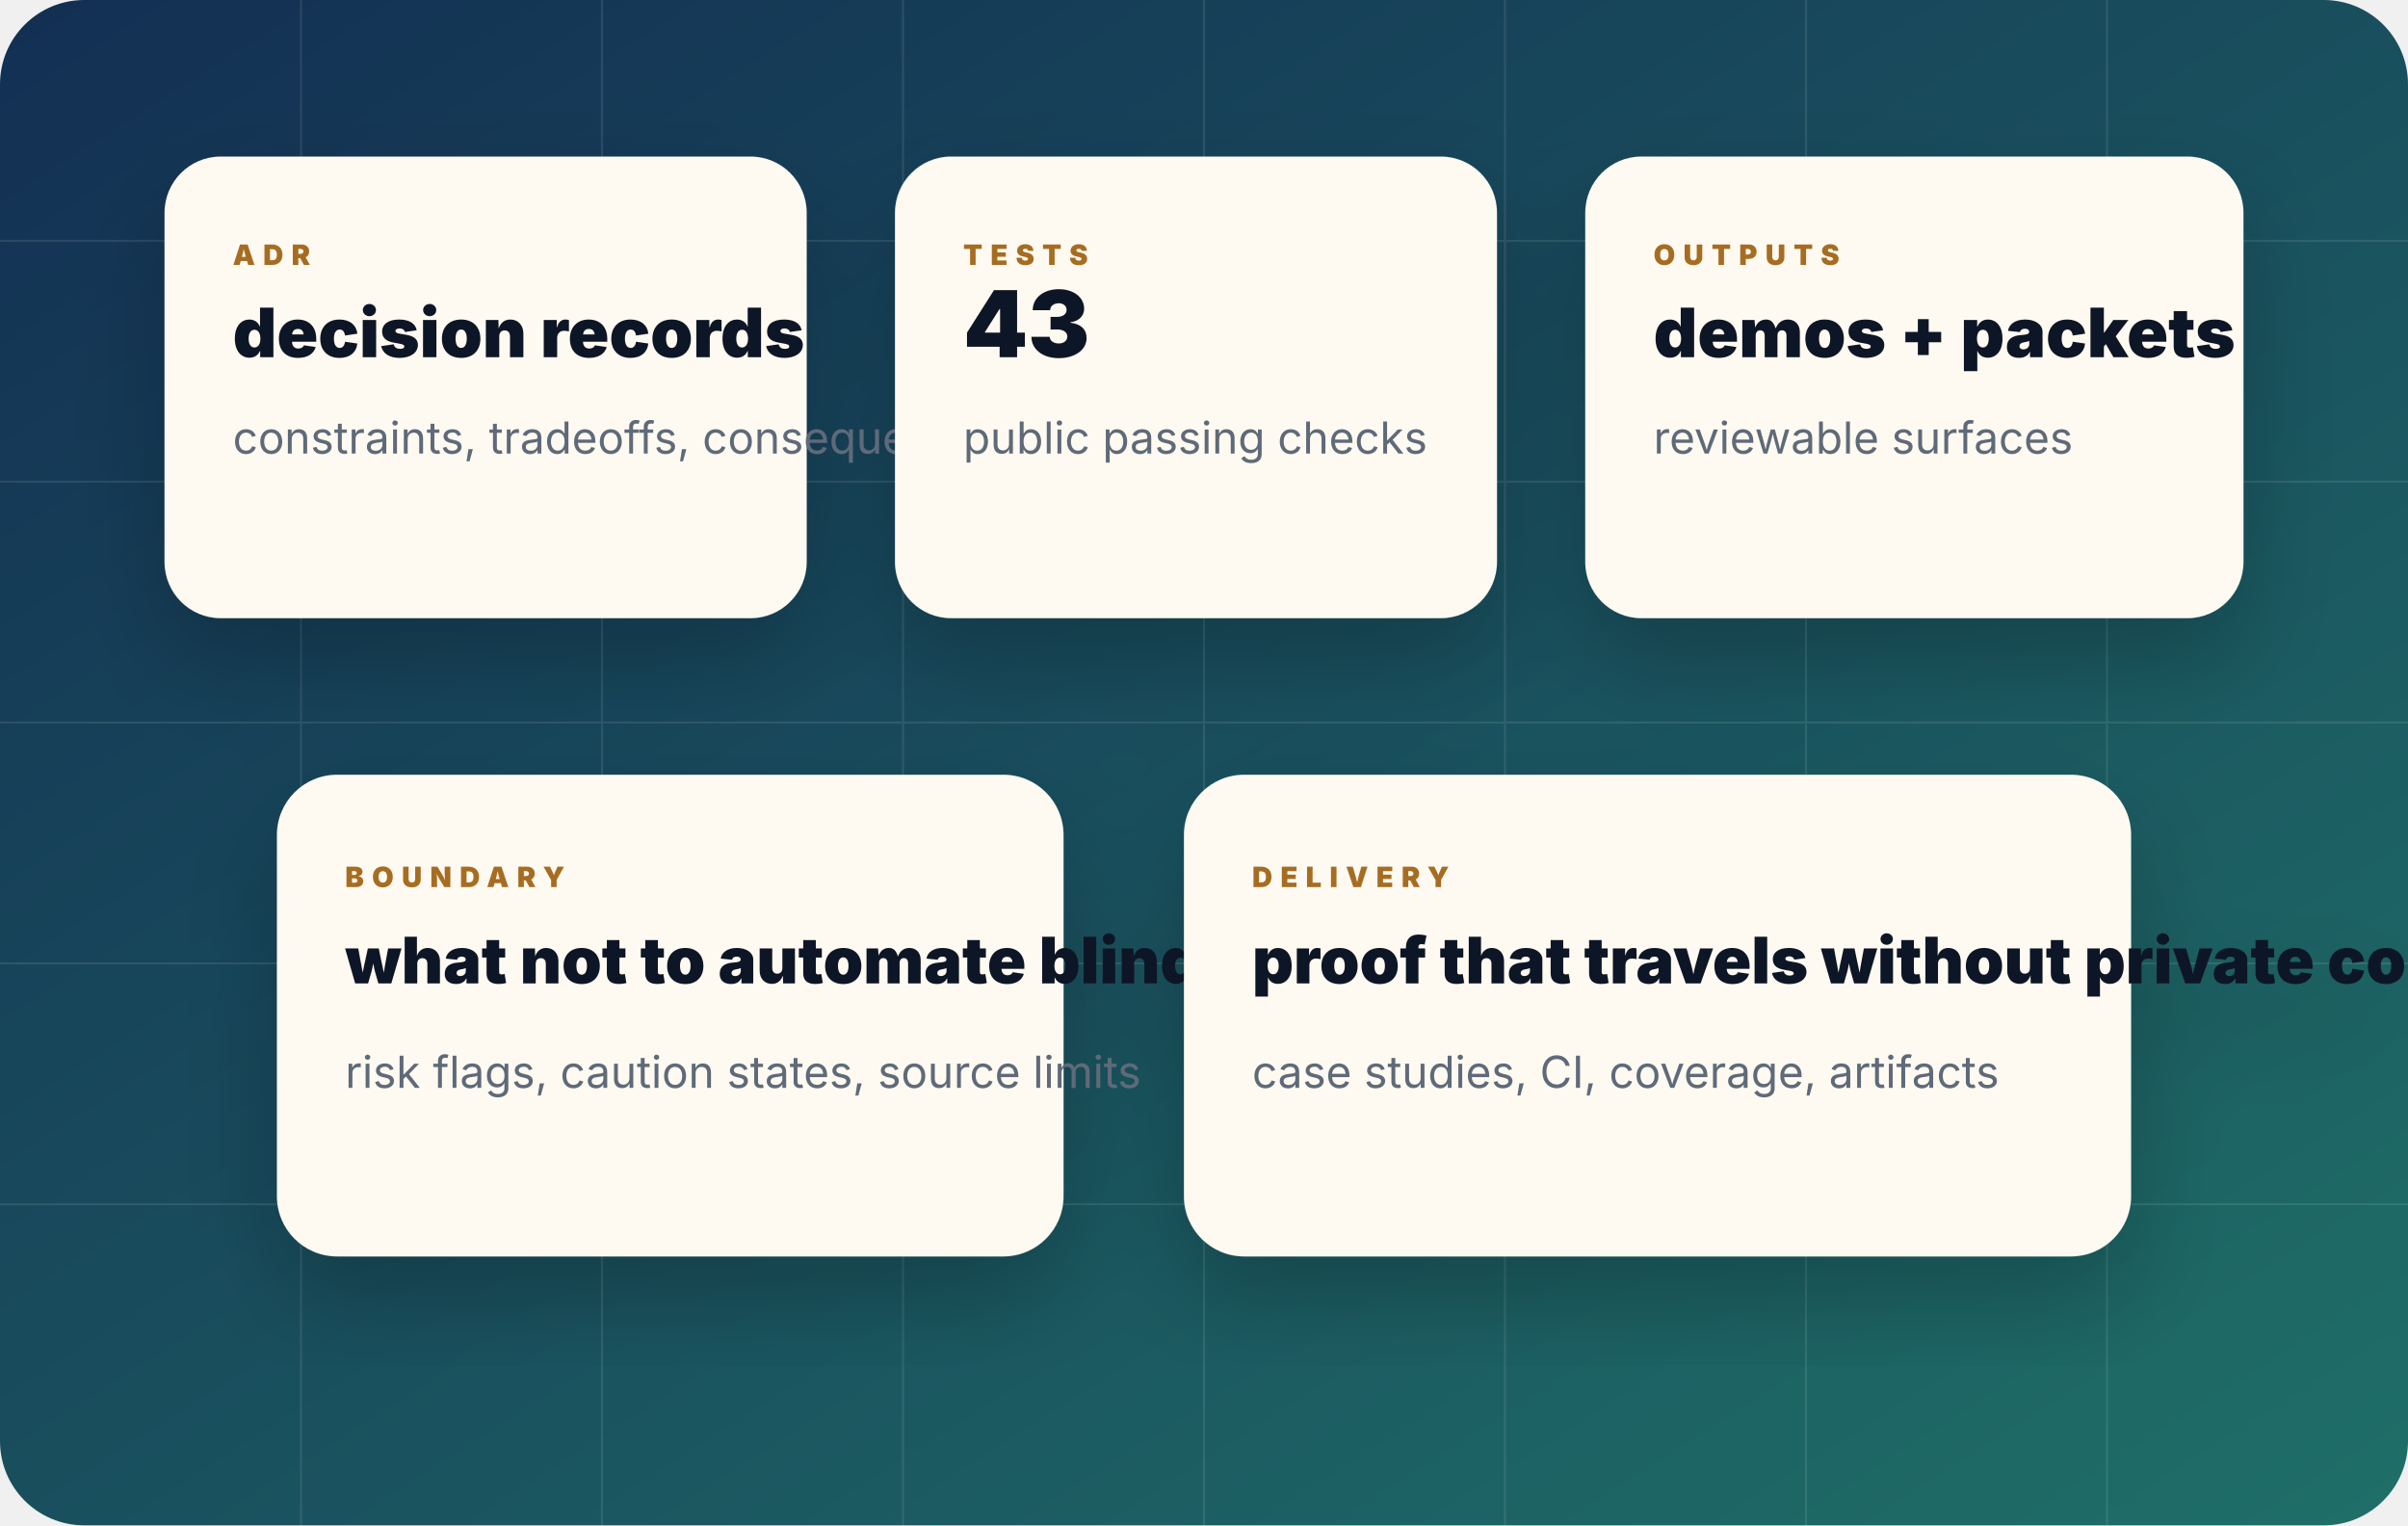
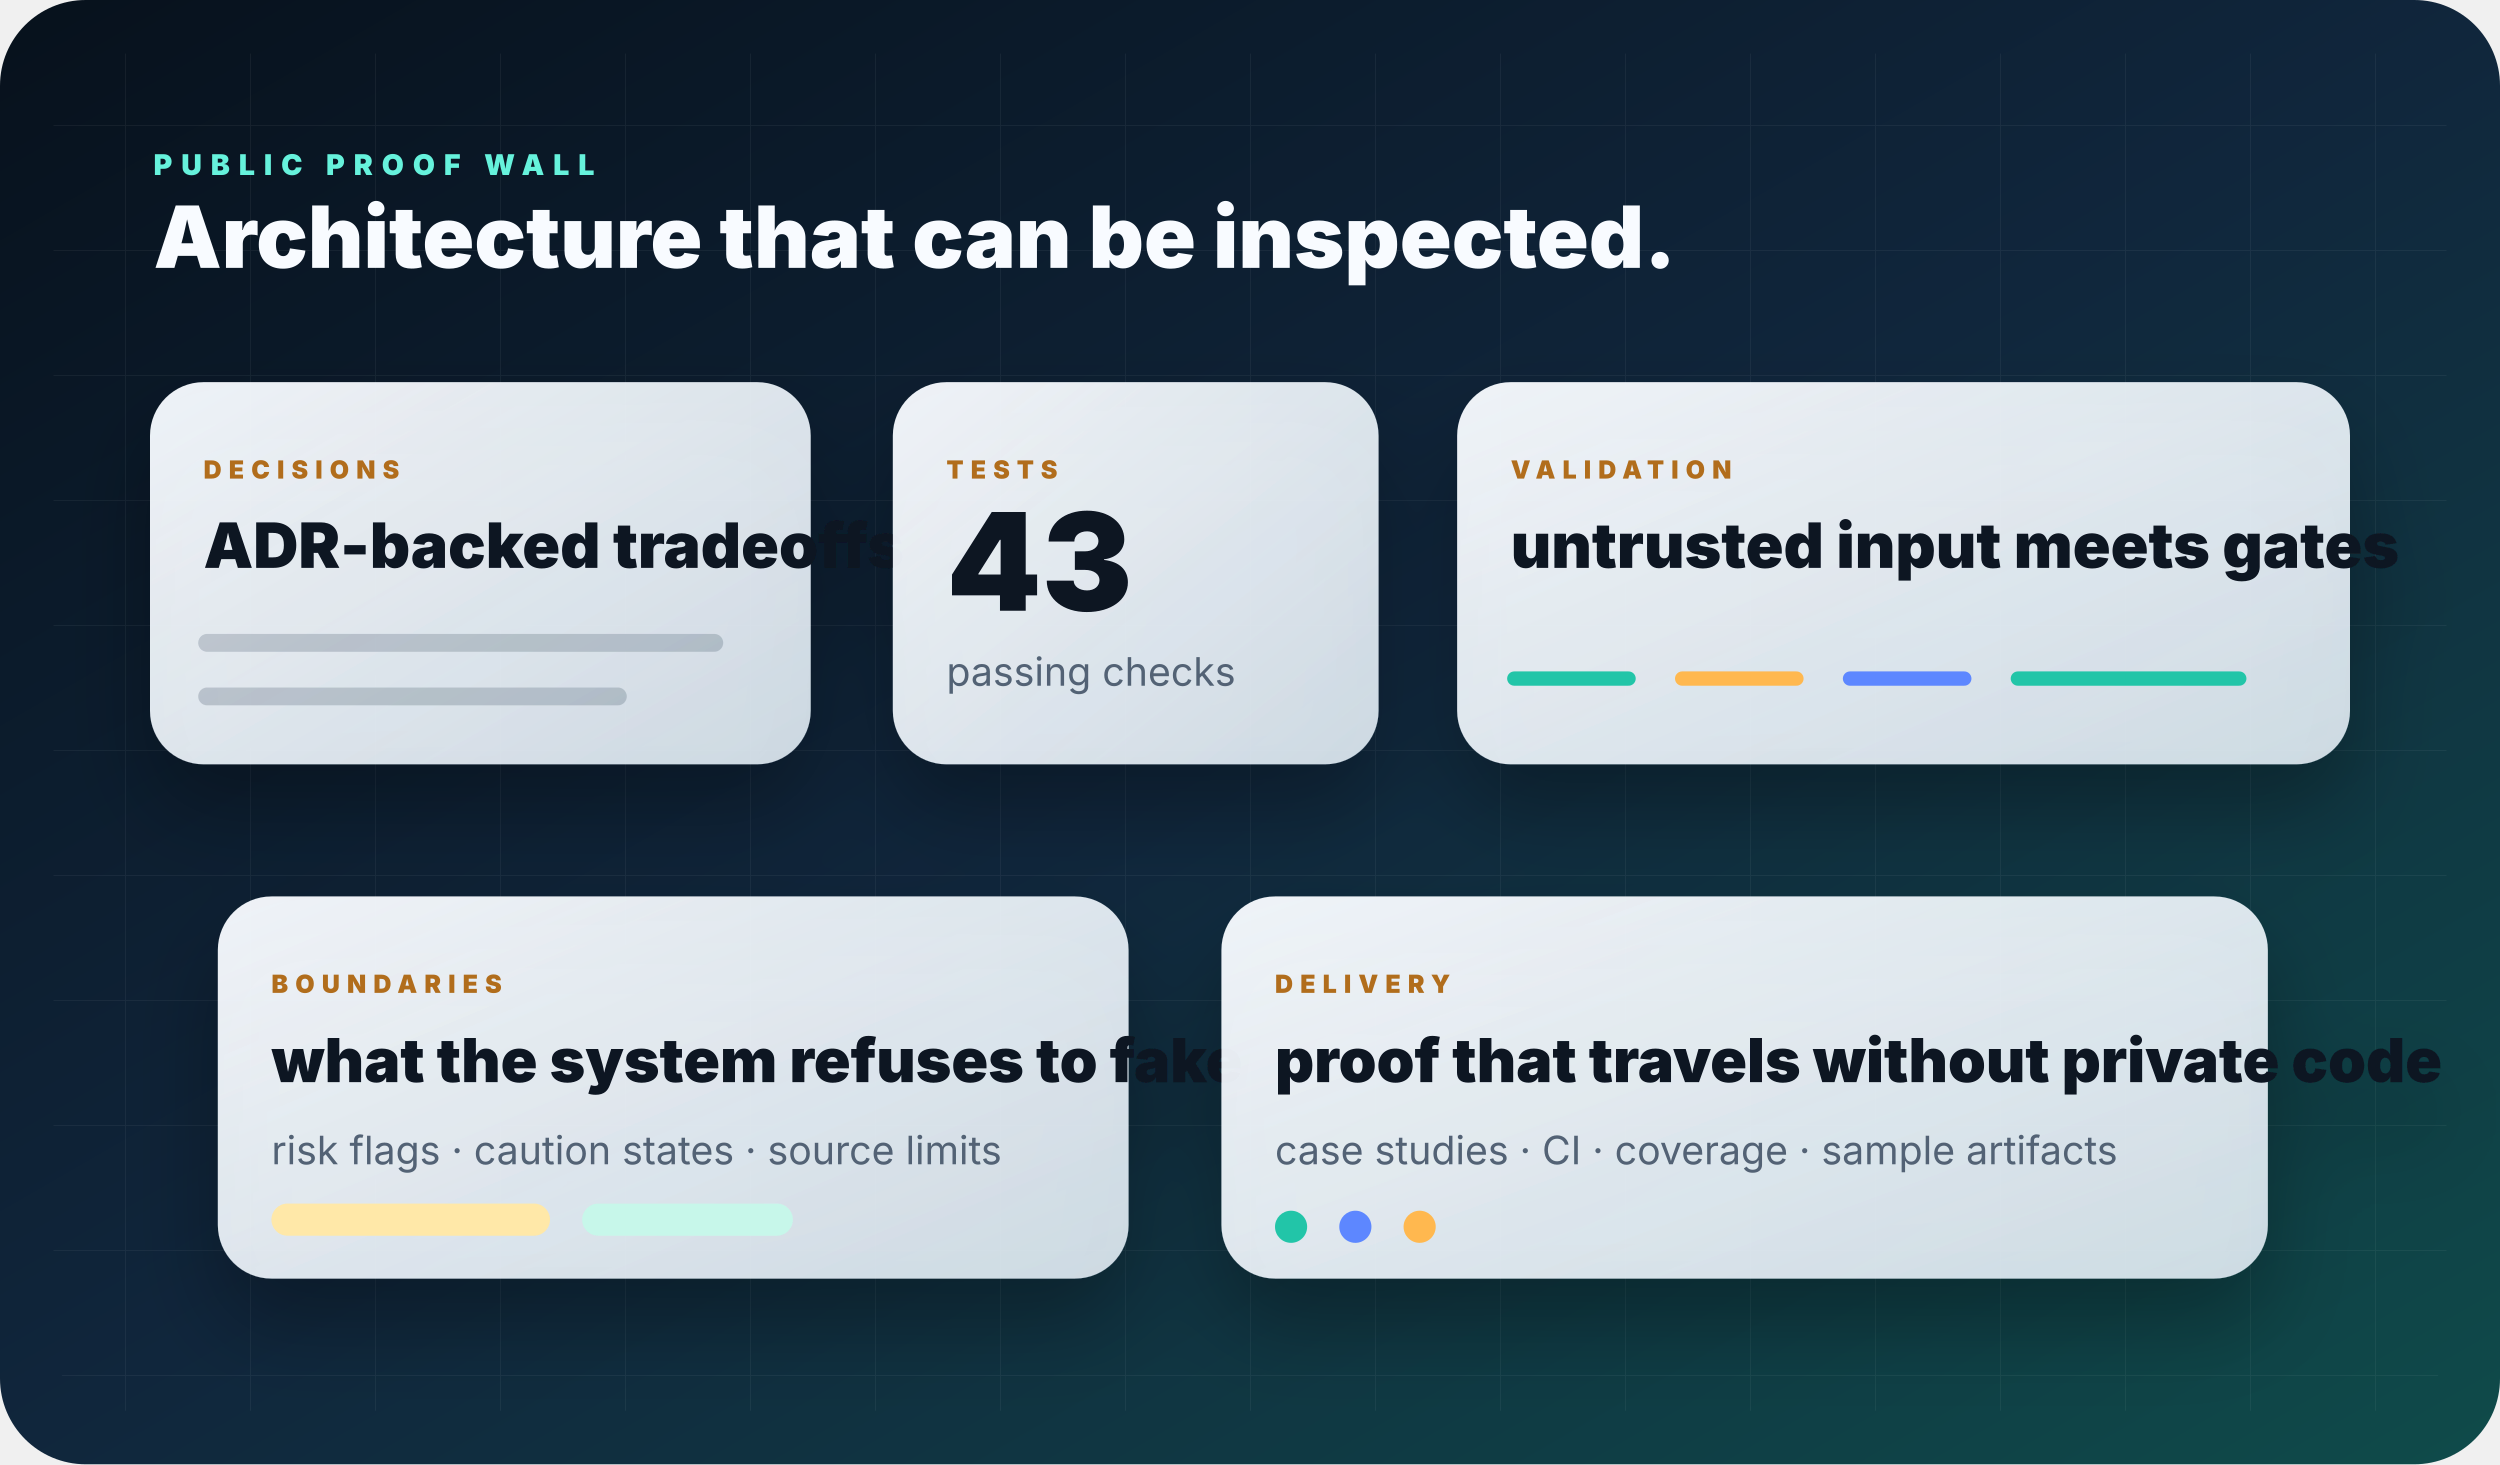
- <svg xmlns="http://www.w3.org/2000/svg" viewBox="0 0 1200 760" role="img" aria-labelledby="title desc">
+ <svg xmlns="http://www.w3.org/2000/svg" viewBox="0 0 1400 820" role="img" aria-labelledby="title desc">
  <defs>
    <linearGradient id="bg" x1="0" y1="0" x2="1" y2="1">
-       <stop stop-color="#132f53" />
-       <stop offset="1" stop-color="#1f6f68" />
+       <stop stop-color="#07111c" />
+       <stop offset=".5" stop-color="#10263c" />
+       <stop offset="1" stop-color="#0f4b4a" />
    </linearGradient>
-     <filter id="s">
-       <feDropShadow dx="0" dy="22" stdDeviation="24" flood-opacity=".22" />
+     <linearGradient id="glass" x1="0" y1="0" x2="1" y2="1">
+       <stop stop-color="#f8fbff" stop-opacity=".96" />
+       <stop offset="1" stop-color="#e3eef6" stop-opacity=".88" />
+     </linearGradient>
+     <filter id="s" x="-20%" y="-20%" width="140%" height="140%">
+       <feDropShadow dx="0" dy="26" stdDeviation="24" flood-color="#000" flood-opacity=".32" />
    </filter>
+     <pattern id="grid" width="70" height="70" patternUnits="userSpaceOnUse">
+       <path d="M70 0H0v70" fill="none" stroke="#fff" stroke-opacity=".055" />
+     </pattern>
  </defs>
-   <rect width="1200" height="760" rx="42" fill="url(#bg)" />
-   <g opacity=".10" stroke="#fffaf1">
-     <path d="M0 120H1200M0 240H1200M0 360H1200M0 480H1200M0 600H1200M150 0V760M300 0V760M450 0V760M600 0V760M750 0V760M900 0V760M1050 0V760" />
-   </g>
+   <rect width="1400" height="820" rx="48" fill="url(#bg)" />
+   <rect x="30" y="30" width="1340" height="760" rx="38" fill="url(#grid)" />
+   <text x="86" y="98" fill="#66f2dc" font-family="Inter, Arial" font-size="16" font-weight="950" letter-spacing="5">PUBLIC PROOF WALL</text>
+   <text x="86" y="150" fill="#f8fbff" font-family="Inter, Arial" font-size="48" font-weight="900">Architecture that can be inspected.</text>
  <g font-family="Inter, Arial" filter="url(#s)">
-     <rect x="82" y="78" width="320" height="230" rx="28" fill="#fffaf1" />
-     <text x="116" y="132" fill="#a66d22" font-size="14" font-weight="900" letter-spacing="4">ADR</text>
-     <text x="116" y="178" fill="#111925" font-size="34" font-weight="850">decision records</text>
-     <text x="116" y="226" fill="#5f6b79" font-size="22">constraints, tradeoffs, consequences</text>
-     <rect x="446" y="78" width="300" height="230" rx="28" fill="#fffaf1" />
-     <text x="480" y="132" fill="#a66d22" font-size="14" font-weight="900" letter-spacing="4">TESTS</text>
-     <text x="480" y="178" fill="#111925" font-size="46" font-weight="900">43</text>
-     <text x="480" y="226" fill="#5f6b79" font-size="22">public passing checks</text>
-     <rect x="790" y="78" width="328" height="230" rx="28" fill="#fffaf1" />
-     <text x="824" y="132" fill="#a66d22" font-size="14" font-weight="900" letter-spacing="4">OUTPUTS</text>
-     <text x="824" y="178" fill="#111925" font-size="34" font-weight="850">demos + packets</text>
-     <text x="824" y="226" fill="#5f6b79" font-size="22">reviewable surfaces</text>
-     <rect x="138" y="386" width="392" height="240" rx="30" fill="#fffaf1" />
-     <text x="172" y="442" fill="#a66d22" font-size="14" font-weight="900" letter-spacing="4">BOUNDARY</text>
-     <text x="172" y="490" fill="#111925" font-size="32" font-weight="850">what not to automate blindly</text>
-     <text x="172" y="542" fill="#5f6b79" font-size="22">risk flags, caution states, source limits</text>
-     <rect x="590" y="386" width="472" height="240" rx="30" fill="#fffaf1" />
-     <text x="624" y="442" fill="#a66d22" font-size="14" font-weight="900" letter-spacing="4">DELIVERY</text>
-     <text x="624" y="490" fill="#111925" font-size="32" font-weight="850">proof that travels without private code</text>
-     <text x="624" y="542" fill="#5f6b79" font-size="22">case studies, CI, coverage, artifacts</text>
+     <g transform="translate(84 214)">
+       <rect width="370" height="214" rx="30" fill="url(#glass)" />
+       <text x="30" y="54" fill="#b16d1c" font-size="14" font-weight="950" letter-spacing="4">DECISIONS</text>
+       <text x="30" y="104" fill="#0b1320" font-size="35" font-weight="900">ADR-backed tradeoffs</text>
+       <path d="M32 146h284M32 176h230" stroke="#10263c" stroke-opacity=".18" stroke-width="10" stroke-linecap="round" />
+     </g>
+     <g transform="translate(500 214)">
+       <rect width="272" height="214" rx="30" fill="url(#glass)" />
+       <text x="30" y="54" fill="#b16d1c" font-size="14" font-weight="950" letter-spacing="4">TESTS</text>
+       <text x="30" y="128" fill="#0b1320" font-size="76" font-weight="950">43</text>
+       <text x="30" y="170" fill="#526274" font-size="22">passing checks</text>
+     </g>
+     <g transform="translate(816 214)">
+       <rect width="500" height="214" rx="30" fill="url(#glass)" />
+       <text x="30" y="54" fill="#b16d1c" font-size="14" font-weight="950" letter-spacing="4">VALIDATION</text>
+       <text x="30" y="104" fill="#0b1320" font-size="35" font-weight="900">untrusted input meets gates</text>
+       <g transform="translate(32 138)" stroke-width="8" stroke-linecap="round">
+         <path d="M0 28h64" stroke="#23c5a8" />
+         <path d="M94 28h64" stroke="#ffb84f" />
+         <path d="M188 28h64" stroke="#5d87ff" />
+         <path d="M282 28h124" stroke="#23c5a8" />
+       </g>
+     </g>
+     <g transform="translate(122 502)">
+       <rect width="510" height="214" rx="30" fill="url(#glass)" />
+       <text x="30" y="54" fill="#b16d1c" font-size="14" font-weight="950" letter-spacing="4">BOUNDARIES</text>
+       <text x="30" y="104" fill="#0b1320" font-size="34" font-weight="900">what the system refuses to fake</text>
+       <text x="30" y="150" fill="#526274" font-size="22">risk flags · caution states · source limits</text>
+       <rect x="30" y="172" width="156" height="18" rx="9" fill="#ffe8a8" />
+       <rect x="204" y="172" width="118" height="18" rx="9" fill="#c7f7ea" />
+     </g>
+     <g transform="translate(684 502)">
+       <rect width="586" height="214" rx="30" fill="url(#glass)" />
+       <text x="30" y="54" fill="#b16d1c" font-size="14" font-weight="950" letter-spacing="4">DELIVERY</text>
+       <text x="30" y="104" fill="#0b1320" font-size="34" font-weight="900">proof that travels without private code</text>
+       <text x="30" y="150" fill="#526274" font-size="22">case studies · CI · coverage · sample artifacts</text>
+       <g transform="translate(30 176)">
+         <circle cx="9" cy="9" r="9" fill="#23c5a8" />
+         <circle cx="45" cy="9" r="9" fill="#5d87ff" />
+         <circle cx="81" cy="9" r="9" fill="#ffb84f" />
+       </g>
+     </g>
  </g>
</svg>
